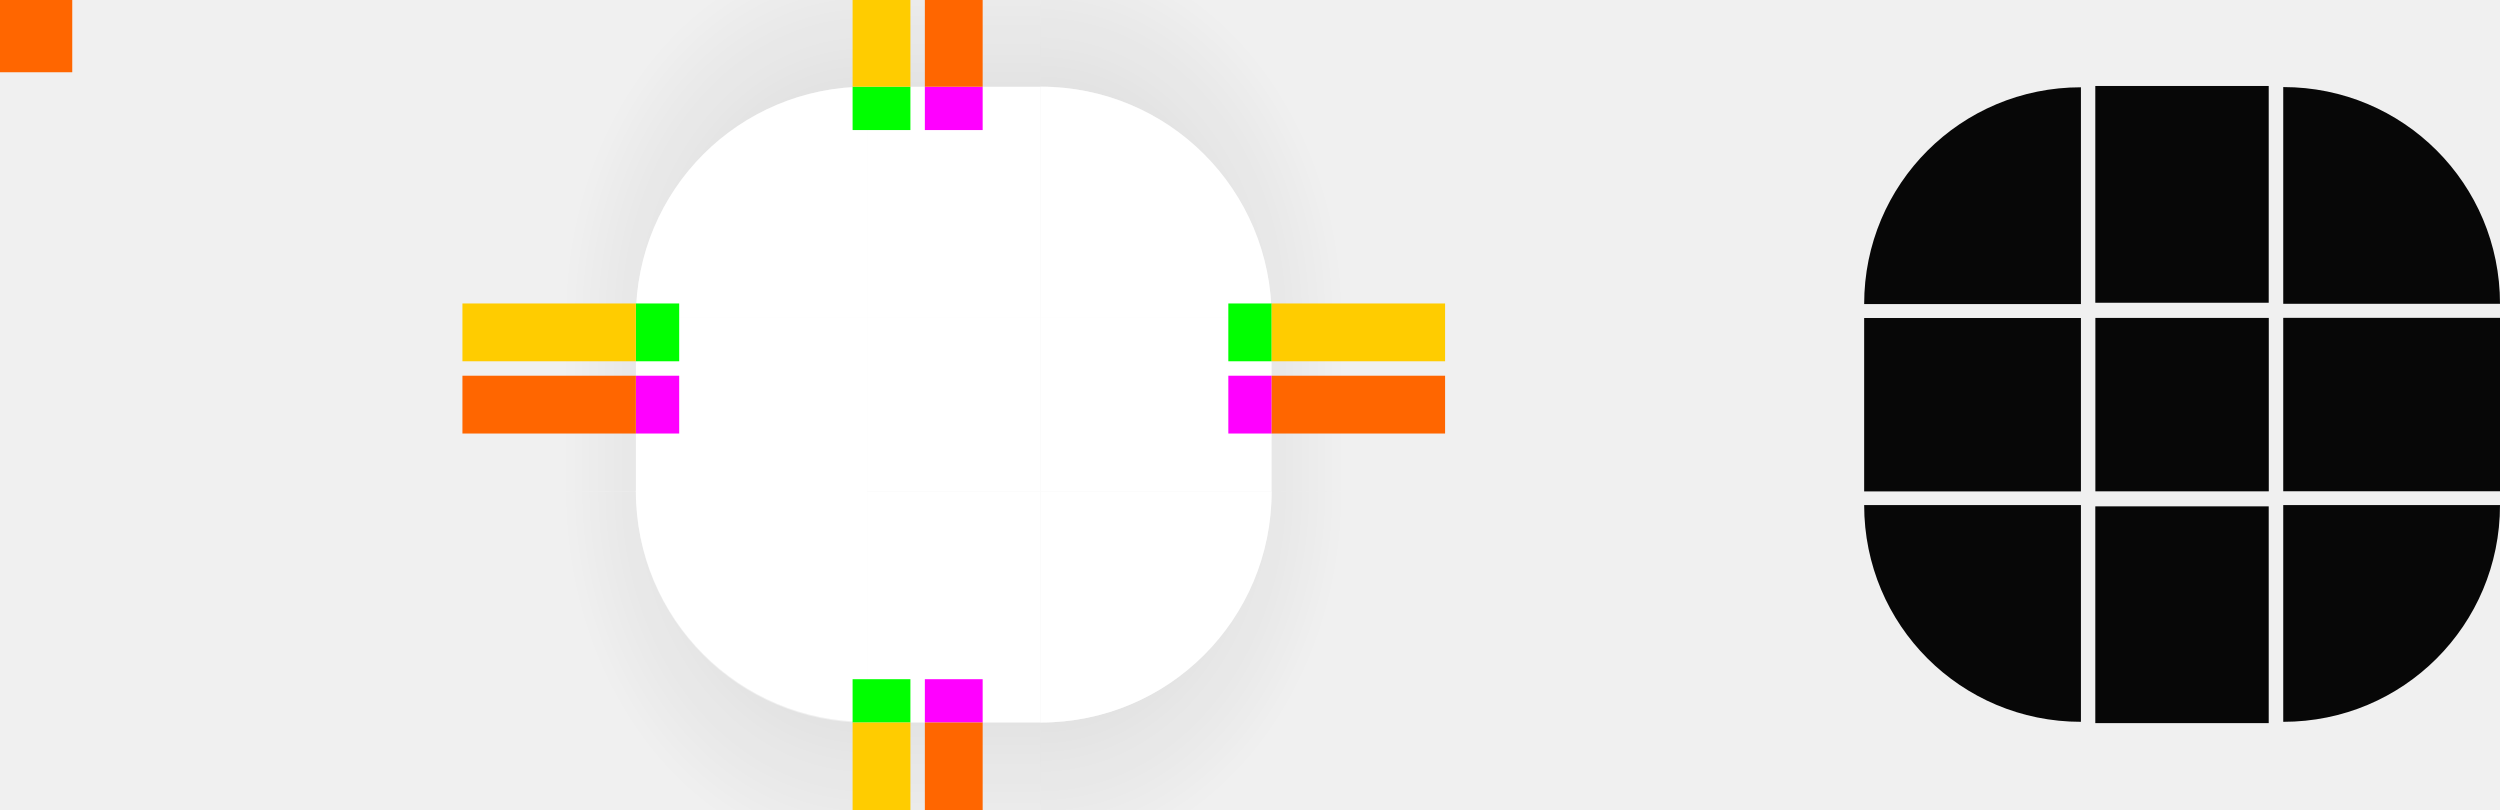
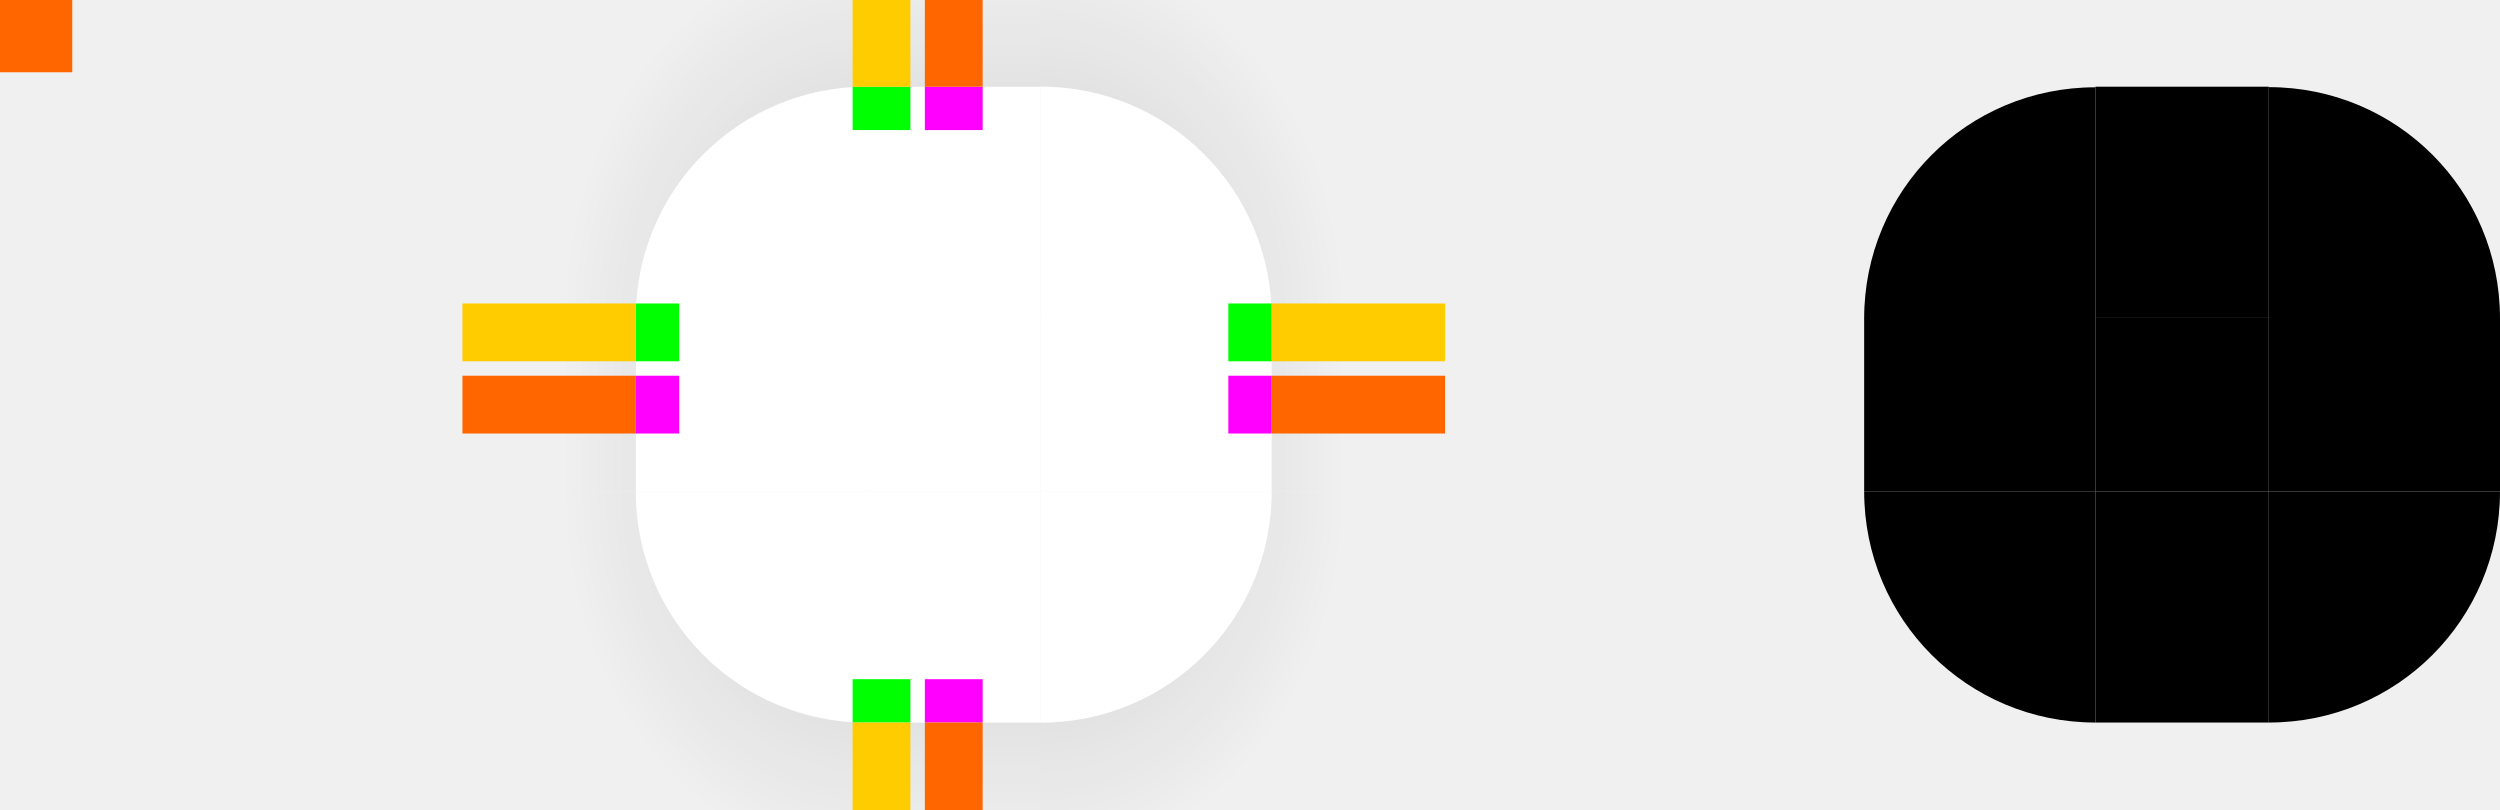
<svg xmlns="http://www.w3.org/2000/svg" xmlns:xlink="http://www.w3.org/1999/xlink" width="173" height="56" version="1.1" viewBox="0 0 173 56" id="svg118">
  <defs id="defs16">
    <style id="current-color-scheme" type="text/css">.ColorScheme-Text {
        color:#31363b;
        stop-color:#31363b;
      }
      .ColorScheme-Background {
        color:#eff0f1;
        stop-color:#eff0f1;
      }
      .ColorScheme-Highlight {
        color:#3281ea;
        stop-color:#3281ea;
      }
      .ColorScheme-ViewText {
        color:#31363b;
        stop-color:#31363b;
      }
      .ColorScheme-ViewBackground {
        color:#fcfcfc;
        stop-color:#fcfcfc;
      }
      .ColorScheme-ViewHover {
        color:#93cee9;
        stop-color:#93cee9;
      }
      .ColorScheme-ViewFocus{
        color:#3281ea;
        stop-color:#3281ea;
      }
      .ColorScheme-ButtonText {
        color:#31363b;
        stop-color:#31363b;
      }
      .ColorScheme-ButtonBackground {
        color:#eff0f1;
        stop-color:#eff0f1;
      }
      .ColorScheme-ButtonHover {
        color:#93cee9;
        stop-color:#93cee9;
      }
      .ColorScheme-ButtonFocus{
        color:#3281ea;
        stop-color:#3281ea;
      }</style>
    <linearGradient id="linearGradient4270">
      <stop stop-opacity=".667" offset="0" id="stop3" />
      <stop stop-opacity="0" offset="1" id="stop5" />
    </linearGradient>
-     <radialGradient id="radialGradient1031" cx="77" cy="12" r="6" gradientTransform="matrix(2.1609e-5,4.2778,-3.5,1.768e-5,114,-295.39)" gradientUnits="userSpaceOnUse" xlink:href="#linearGradient4270" />
-     <radialGradient id="radialGradient1025" cx="77" cy="12" r="6" gradientTransform="matrix(-2.1609e-5,4.2778,3.5,1.768e-5,18.002,-295.39)" gradientUnits="userSpaceOnUse" xlink:href="#linearGradient4270" />
-     <radialGradient id="radialGradient1019" cx="77" cy="12" r="6" gradientTransform="matrix(2.1609e-5,-4.2778,-3.5,-1.768e-5,114,351.39)" gradientUnits="userSpaceOnUse" xlink:href="#linearGradient4270" />
+     <radialGradient id="radialGradient1031" cx="77" cy="12" r="6" gradientTransform="matrix(2.1609e-5 4.2778 -3.5 1.768e-5 114 -295.39)" gradientUnits="userSpaceOnUse" xlink:href="#linearGradient4270" />
+     <radialGradient id="radialGradient1025" cx="77" cy="12" r="6" gradientTransform="matrix(-2.1609e-5 4.2778 3.5 1.768e-5 18.002 -295.39)" gradientUnits="userSpaceOnUse" xlink:href="#linearGradient4270" />
+     <radialGradient id="radialGradient1019" cx="77" cy="12" r="6" gradientTransform="matrix(2.1609e-5 -4.2778 -3.5 -1.768e-5 114 351.39)" gradientUnits="userSpaceOnUse" xlink:href="#linearGradient4270" />
    <linearGradient id="linearGradient4950" x1="49" x2="59.5" y1="932.36" y2="932.36" gradientTransform="matrix(.85714 0 0 1 8.9999 0)" gradientUnits="userSpaceOnUse" xlink:href="#linearGradient4270" />
    <linearGradient id="linearGradient4948" x1="-21" x2="-10.5" y1="932.36" y2="932.36" gradientTransform="matrix(.85714 0 0 1 -1 0)" gradientUnits="userSpaceOnUse" xlink:href="#linearGradient4270" />
-     <linearGradient id="linearGradient4934" x1="946.36" x2="958.86" y1="-35" y2="-35" gradientTransform="matrix(0.8573485,0,0,1,136.9998,0)" gradientUnits="userSpaceOnUse" xlink:href="#linearGradient4270" />
-     <radialGradient id="radialGradient994" cx="77" cy="12" r="6" gradientTransform="matrix(-2.1609e-5,-4.2778,3.5,-1.768e-5,18.002,351.39)" gradientUnits="userSpaceOnUse" xlink:href="#linearGradient4270" />
+     <linearGradient id="linearGradient4934" x1="946.36" x2="958.86" y1="-35" y2="-35" gradientTransform="matrix(.85714 0 0 1 137.2 0)" gradientUnits="userSpaceOnUse" xlink:href="#linearGradient4270" />
+     <radialGradient id="radialGradient994" cx="77" cy="12" r="6" gradientTransform="matrix(-2.1609e-5 -4.2778 3.5 -1.768e-5 18.002 351.39)" gradientUnits="userSpaceOnUse" xlink:href="#linearGradient4270" />
    <linearGradient id="linearGradient4920" x1="-918.36" x2="-905.86" y1="-35" y2="-35" gradientTransform="matrix(1.2857 0 0 1 264.4 0)" gradientUnits="userSpaceOnUse" xlink:href="#linearGradient4270" />
  </defs>
-   <g id="shadow-topleft" transform="matrix(1.166657,0,0,1.166657,64.66579,-1086.76)" opacity="0.25">
-     <path transform="matrix(0.85715,0,0,0.85715,-55.429,931.51)" d="M 32,-6 V 22 H 44 C 44,13.136 51.136,6 60,6 V -6 Z" fill="url(#radialGradient994)" fill-rule="evenodd" opacity="0.9" id="path18" style="fill:url(#radialGradient994)" />
+   <g id="shadow-topleft" transform="matrix(1.1667 0 0 1.1667 64.667 -1086.8)" opacity=".25">
+     <path transform="matrix(.85715 0 0 .85715 -55.429 931.51)" d="m32-6v28h12c0-8.864 7.136-16 16-16v-12h-28z" fill="url(#radialGradient994)" fill-rule="evenodd" opacity=".9" id="path18" />
  </g>
-   <g id="shadow-topright" transform="matrix(-1.166671,0,0,1.166671,67.33312,-1086.773)" opacity="0.25">
-     <path transform="matrix(-0.85714,0,0,0.85714,57.714,931.51)" d="M 72,-6 V 6 c 8.864,0 16,7.136 16,16 h 12 V -6 Z" fill="url(#radialGradient1019)" fill-rule="evenodd" opacity="0.9" id="path21" style="fill:url(#radialGradient1019)" />
+   <g id="shadow-topright" transform="matrix(-1.1667 0 0 1.1667 67.333 -1086.8)" opacity=".25">
+     <path transform="matrix(-.85714 0 0 .85714 57.714 931.51)" d="m72-6v12c8.864 0 16 7.136 16 16h12v-28h-28z" fill="url(#radialGradient1019)" fill-rule="evenodd" opacity=".9" id="path21" />
  </g>
-   <g id="shadow-bottomright" transform="matrix(-1.166671,0,0,-1.166671,67.33282,1142.754)" opacity="0.25">
-     <path transform="matrix(-0.85714,0,0,-0.85714,57.714,979.5)" d="m 88,34 c 0,8.864 -7.136,16 -16,16 v 12 h 28 V 34 Z" fill="url(#radialGradient1031)" fill-rule="evenodd" opacity="0.9" id="path24" style="fill:url(#radialGradient1031)" />
+   <g id="shadow-bottomright" transform="matrix(-1.1667 0 0 -1.1667 67.333 1142.8)" opacity=".25">
+     <path transform="matrix(-.85714 0 0 -.85714 57.714 979.5)" d="m88 34c0 8.864-7.136 16-16 16v12h28v-28h-12z" fill="url(#radialGradient1031)" fill-rule="evenodd" opacity=".9" id="path24" />
  </g>
-   <g id="shadow-bottomleft" transform="matrix(1.166671,0,0,-1.166671,64.66618,1142.772)" opacity="0.25">
-     <path transform="matrix(0.85714,0,0,-0.85714,-55.429,979.5)" d="M 32,34 V 62 H 60 V 50 C 51.136,50 44,42.864 44,34 Z" fill="url(#radialGradient1025)" fill-rule="evenodd" opacity="0.9" id="path27" style="fill:url(#radialGradient1025)" />
+   <g id="shadow-bottomleft" transform="matrix(1.1667 0 0 -1.1667 64.667 1142.8)" opacity=".25">
+     <path transform="matrix(.85714 0 0 -.85714 -55.429 979.5)" d="m32 34v28h28v-12c-8.864 0-16-7.136-16-16h-12z" fill="url(#radialGradient1025)" fill-rule="evenodd" opacity=".9" id="path27" />
  </g>
  <rect id="hint-tile-center" y="-1.4648e-5" width="5" height="5" fill="#f60" />
  <g id="top" transform="matrix(0.375,0,0,2.6667,52.875,-2421.657)">
-     <rect class="ColorScheme-Background" transform="matrix(0,-1,-1,0,0,0)" x="-916.36" y="-51" width="6" height="32" id="rect31" style="opacity:1;fill:#ffffff" />
+     <rect class="ColorScheme-Background" transform="matrix(0,-1,-1,0,0,0)" x="-916.36" y="-51" width="6" height="32" id="rect31" style="fill:#ffffff;opacity:1" />
  </g>
  <g id="topleft" transform="matrix(1.3333,0,0,1.3333,26.6675,-1207.783)">
-     <path d="m 25,910.36 c -6.648,0 -12,5.352 -12,12 h 12 v -10 z" id="path34" style="opacity:1;fill:#ffffff" />
+     <path d="m 25,910.36 c -6.648,0 -12,5.352 -12,12 h 12 v -10 z" id="path34" style="fill:#ffffff;opacity:1" />
  </g>
  <g id="topright" transform="matrix(1.3333,0,0,1.3333,12.0015,-1207.783)">
-     <path d="m 45,910.36 v 12 h 12 c 0,-6.648 -5.352,-12 -12,-12 z" id="path37" style="opacity:1;fill:#ffffff" />
+     <path d="m 45,910.36 v 12 h 12 c 0,-6.648 -5.352,-12 -12,-12 z" id="path37" style="fill:#ffffff;opacity:1" />
  </g>
  <g id="bottom" transform="matrix(0.375,0,0,2.6667,52.875,-2494.992)">
-     <rect class="ColorScheme-Background" transform="rotate(90)" x="948.36" y="-51" width="6" height="32" id="rect40" style="opacity:1;fill:#ffffff" />
+     <rect class="ColorScheme-Background" transform="rotate(90)" x="948.36" y="-51" width="6" height="32" id="rect40" style="fill:#ffffff;opacity:1" />
  </g>
-   <g id="bottomleft" transform="matrix(1.3333 0 0 1.3333 26.667 -1222.5)">
-     <path d="m13 942.36c0 6.648 5.352 12 12 12v-12h-10z" id="path43" style="opacity:1;fill:#ffffff" />
+   <g id="bottomleft" transform="matrix(1.3333,0,0,1.3333,26.6675,-1222.448)">
+     <path d="m 13,942.36 c 0,6.648 5.352,12 12,12 v -12 H 15 Z" id="path43" style="fill:#ffffff;opacity:1" />
  </g>
-   <g id="bottomright" transform="matrix(1.3333,0,0,1.3333,12.0015,-1222.449)">
-     <path d="m 45,942.36 v 12 c 6.648,0 12,-5.352 12,-12 H 47 Z" id="path46" style="opacity:1;fill:#ffffff" />
+   <g id="bottomright" transform="matrix(1.3333,0,0,1.3333,12.0015,-1222.448)">
+     <path d="m 45,942.36 v 12 c 6.648,0 12,-5.352 12,-12 H 47 Z" id="path46" style="fill:#ffffff;opacity:1" />
  </g>
-   <g id="left" transform="matrix(2.6667 0 0 .375 9.3333 -321.64)">
-     <rect class="ColorScheme-Background" transform="scale(-1,1)" x="-19" y="916.36" width="6" height="32" id="rect49" style="opacity:1;fill:#ffffff" />
+   <g id="left" transform="matrix(2.6667,0,0,0.375,9.3327,-321.635)">
+     <rect class="ColorScheme-Background" transform="scale(-1,1)" x="-19" y="916.36" width="6" height="32" id="rect49" style="fill:#ffffff;opacity:1" />
  </g>
  <g id="right" transform="matrix(2.6667,0,0,0.375,-64.0017,-321.635)">
-     <rect class="ColorScheme-Background" x="51" y="916.36" width="6" height="32" id="rect52" style="opacity:1;fill:#ffffff" />
+     <rect class="ColorScheme-Background" x="51" y="916.36" width="6" height="32" id="rect52" style="fill:#ffffff;opacity:1" />
  </g>
-   <rect id="center" class="ColorScheme-Background" x="60" y="22" width="12" height="12" style="opacity:1;fill:#ffffff" />
+   <rect id="center" class="ColorScheme-Background" x="60" y="22" width="12" height="12" style="fill:#ffffff;opacity:1" />
  <rect id="hint-top-margin" x="64" y="6" width="4" height="3" fill="#ff00ff" />
  <rect id="hint-bottom-margin" x="64" y="47" width="4" height="3" fill="#f0f" />
  <rect id="hint-right-margin" transform="rotate(90)" x="26" y="-88" width="4" height="3" fill="#f0f" />
  <rect id="hint-left-margin" transform="rotate(90)" x="26" y="-47" width="4" height="3" fill="#f0f" />
  <g id="shadow-top" transform="matrix(.375 0 0 1.5556 52.875 -1403.5)" opacity=".25">
    <rect transform="matrix(0,-1,-1,0,0,0)" x="-916.36" y="-51" width="6" height="32" fill="none" opacity="1" id="rect60" />
    <rect transform="matrix(0,-1,-1,0,0,0)" x="-906.08" y="-51" width="7.714" height="32" fill="url(#linearGradient4920)" opacity=".9" id="rect62" />
    <rect transform="matrix(0,-1,-1,0,0,0)" x="-911.36" y="-51" width="1" height="32" fill="none" opacity="1" id="rect64" />
  </g>
-   <g id="shadow-bottom" transform="matrix(0.375,0,0,2.332792,52.875,-2178.327)" opacity="0.25">
+   <g id="shadow-bottom" transform="matrix(.375 0 0 2.3333 52.875 -2178.8)" opacity=".25">
    <rect transform="rotate(90)" x="948.36" y="-51" width="6" height="32" fill="none" opacity="1" id="rect67" />
-     <rect transform="rotate(90)" x="955.219" y="-51" width="5.144" height="32" fill="url(#linearGradient4934)" opacity="0.9" id="rect69" style="fill:url(#linearGradient4934);stroke-width:1" />
+     <rect transform="rotate(90)" x="955.22" y="-51" width="5.143" height="32" fill="url(#linearGradient4934)" opacity=".9" id="rect69" />
    <rect transform="rotate(90)" x="953.36" y="-51" width="1" height="32" fill="none" opacity="1" id="rect71" />
  </g>
  <g id="shadow-left" transform="matrix(2.3333 0 0 .375 15.667 -321.64)" opacity=".25">
    <rect transform="scale(-1,1)" x="-19" y="916.36" width="6" height="32" fill="none" opacity="1" id="rect74" />
    <rect transform="scale(-1,1)" x="-12.143" y="916.36" width="5.143" height="32" fill="url(#linearGradient4948)" opacity=".9" id="rect76" />
    <rect transform="scale(-1,1)" x="-14" y="916.36" width="1" height="32" fill="none" opacity="1" id="rect78" />
  </g>
  <g id="shadow-right" transform="matrix(2.3333 0 0 .375 -47 -321.64)" opacity=".25">
    <rect x="51" y="916.36" width="6" height="32" fill="none" opacity="1" id="rect81" />
    <rect x="57.857" y="916.36" width="5.143" height="32" fill="url(#linearGradient4950)" opacity=".9" id="rect83" />
    <rect x="56" y="916.36" width="1" height="32" fill="none" opacity="1" id="rect85" />
  </g>
  <rect id="shadow-hint-top-margin" x="64" y="-6" width="4" height="12" fill="#ff6600" />
  <rect id="shadow-hint-bottom-margin" x="64" y="50" width="4" height="12" fill="#f60" />
  <rect id="shadow-hint-right-margin" transform="rotate(90)" x="26" y="-100" width="4" height="12" fill="#f60" />
  <rect id="shadow-hint-left-margin" transform="rotate(90)" x="26" y="-44" width="4" height="12" fill="#f60" />
-   <g id="mask-top" transform="matrix(.375 0 0 1.25 137.87 -1132)">
-     <rect transform="matrix(0,-1,-1,0,0,0)" x="-922.36" y="-51" width="12" height="32" opacity=".97" id="rect92" />
-   </g>
-   <g id="mask-topleft" transform="matrix(1.5 0 0 1.5 109.5 -1359.5)">
-     <path d="m23 910.36c-5.54 0-10 4.46-10 10h10z" opacity=".97" stroke-width="2" id="path95" />
-   </g>
-   <g id="mask-topright" transform="matrix(1.875 0 0 1.875 66.125 -1700.9)">
-     <path d="m49 910.36v8h8c0-4.432-3.568-8-8-8z" opacity=".97" stroke-width="1.6" id="path98" />
-   </g>
-   <g id="mask-bottom" transform="matrix(.375 0 0 1.5 137.87 -1381.5)">
-     <rect transform="rotate(90)" x="944.36" y="-51" width="10" height="32" opacity=".97" id="rect101" />
-   </g>
-   <g id="mask-bottomleft" transform="matrix(1.25 0 0 1.25 112.75 -1143)">
-     <path d="m13 942.36c0 6.648 5.352 12 12 12v-12z" opacity=".97" stroke-width="2.4" id="path104" />
-   </g>
-   <g id="mask-bottomright" transform="matrix(1.25 0 0 1.25 101.75 -1143)">
-     <path d="m45 942.36v12c6.648 0 12-5.352 12-12z" opacity=".97" stroke-width="2.4" id="path107" />
-   </g>
-   <g id="mask-left" transform="matrix(1.25 0 0 .60001 112.75 -531.42)">
-     <rect transform="scale(-1,1)" x="-25" y="922.36" width="12" height="20" opacity=".97" id="rect110" />
-   </g>
-   <g id="mask-right" transform="matrix(1.5 0 0 .375 87.5 -321.64)">
-     <rect x="47" y="916.36" width="10" height="32" opacity=".97" id="rect113" />
-   </g>
-   <rect id="mask-center" x="145" y="22" width="12" height="12" opacity=".97" />
  <rect id="shadow-center" class="ColorScheme-Background" x="60" y="80" width="12" height="12" color="#eff0f1" opacity="0" stroke-width=".375" />
  <rect style="color:#eff0f1;opacity:0.9;fill:currentColor;fill-opacity:1;stroke:none;stop-color:#eff0f1" id="thick-center" width="32" height="32" x="20" y="-62.21" class="ColorScheme-Background" />
  <rect transform="rotate(90)" style="fill:#800080;fill-opacity:1;stroke:none;stroke-width:1.155" id="thick-hint-right-margin" width="4" height="8" x="-42.21" y="-57" />
  <rect transform="rotate(90)" y="-21" x="-42.21" height="8" width="4" id="thick-hint-left-margin" style="fill:#800080;fill-opacity:1;stroke:none;stroke-width:1.155" />
  <rect y="-68.21" x="39" height="8" width="4" id="thick-hint-top-margin" style="fill:#800080;fill-opacity:1;stroke:none;stroke-width:1.155" />
  <rect style="fill:#800080;fill-opacity:1;stroke:none;stroke-width:1.155" id="thick-hint-bottom-margin" width="4" height="8" x="40" y="-32.21" />
  <rect y="6" x="59" height="3" width="4" id="hint-top-inset" style="fill:#00ff00;fill-opacity:1;stroke:none;stroke-width:0.707" />
  <rect style="fill:#ffcc00;fill-opacity:1;stroke:none;stroke-width:1.414" id="shadow-hint-top-inset" width="4" height="12" x="59" y="-6" />
  <rect transform="rotate(90)" style="fill:#00ff00;fill-opacity:1;stroke:none;stroke-width:0.707" id="hint-right-inset" width="4" height="3" x="21" y="-88" />
  <rect y="-100" x="21" height="12" width="4" id="shadow-hint-right-inset" style="fill:#ffcc00;fill-opacity:1;stroke:none;stroke-width:1.414" transform="rotate(90)" />
  <rect transform="rotate(90)" y="-47" x="21" height="3" width="4" id="hint-left-inset" style="fill:#00ff00;fill-opacity:1;stroke:none;stroke-width:0.707" />
  <rect style="fill:#ffcc00;fill-opacity:1;stroke:none;stroke-width:1.414" id="shadow-hint-left-inset" width="4" height="12" x="21" y="-44" transform="rotate(90)" />
  <rect style="fill:#00ff00;fill-opacity:1;stroke:none;stroke-width:0.707" id="hint-bottom-inset" width="4" height="3" x="59" y="47" />
  <rect y="50" x="59" height="12" width="4" id="shadow-hint-bottom-inset" style="fill:#ffcc00;fill-opacity:1;stroke:none;stroke-width:1.414" />
+   <g id="mask-top" transform="matrix(0.375,0,0,1.333333,137.875,-1207.813)">
+     <rect transform="matrix(0,-1,-1,0,0,0)" x="-922.36" y="-51" width="12" height="32" id="rect92" />
+   </g>
+   <g id="mask-topleft" transform="matrix(1.6,0,0,1.6,108.2,-1450.536)">
+     <path d="m 23,910.36 c -5.54,0 -10,4.46 -10,10 h 10 z" id="path95" />
+   </g>
+   <g id="mask-topright" transform="matrix(1.875,0,0,1.875,65.125,-1700.895)">
+     <path d="m 49,910.36 v 8.533 h 8.533 C 57.533,914.166 53.727,910.36 49,910.36 Z" id="path98" />
+   </g>
+   <g id="mask-bottom" transform="matrix(0.375,0,0,1.6,137.875,-1476.976)">
+     <rect transform="rotate(90)" x="944.36" y="-51" width="10" height="32" id="rect101" />
+   </g>
+   <g id="mask-bottomleft" transform="matrix(1.333333,0,0,1.333333,111.6667,-1222.48)">
+     <path d="m 13,942.36 c 0,6.648 5.352,12 12,12 v -12 z" id="path104" />
+   </g>
+   <g id="mask-bottomright" transform="matrix(1.333333,0,0,1.333333,97,-1222.48)">
+     <path d="m 45,942.36 v 12 c 6.648,0 12,-5.352 12,-12 z" id="path107" />
+   </g>
+   <g id="mask-left" transform="matrix(1.333333,0,0,0.60001,111.6667,-531.42)">
+     <rect transform="scale(-1,1)" x="-25" y="922.36" width="12" height="20" id="rect110" />
+   </g>
+   <g id="mask-right" transform="matrix(1.6,0,0,0.375,81.8,-321.635)">
+     <rect x="47" y="916.36" width="10" height="32" id="rect113" />
+   </g>
+   <rect id="mask-center" x="145" y="22" width="12" height="12" />
</svg>
